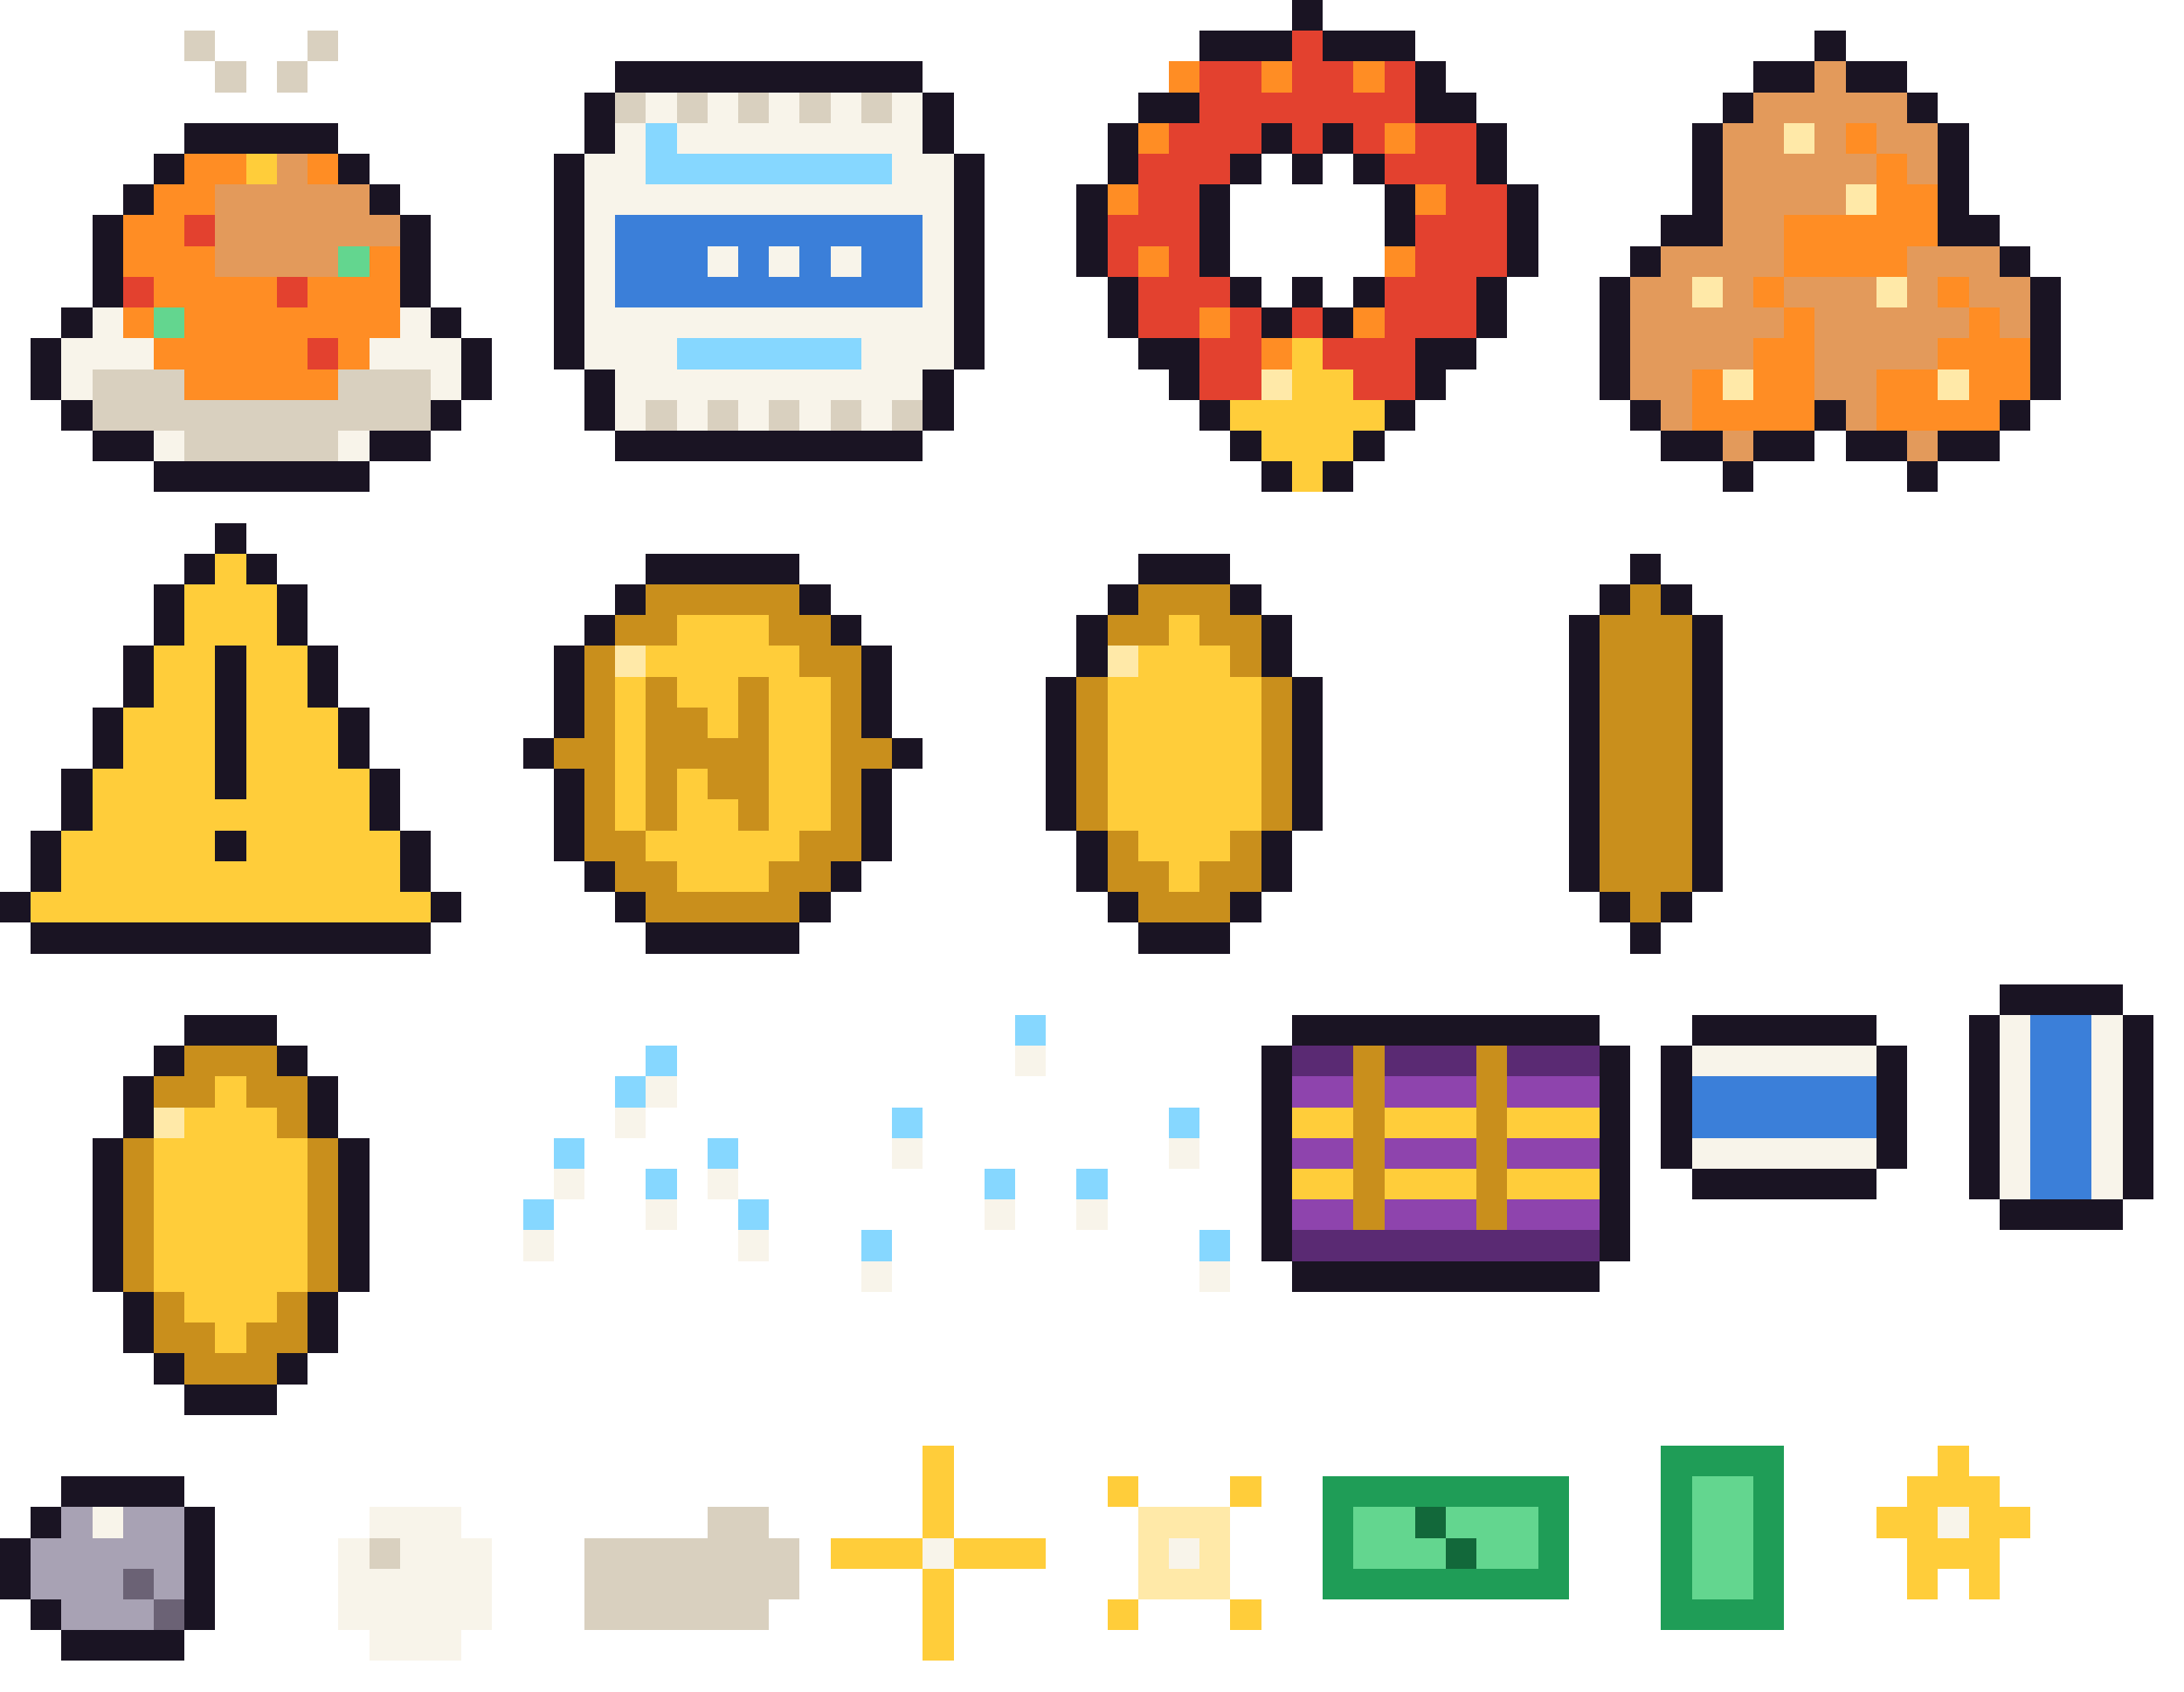
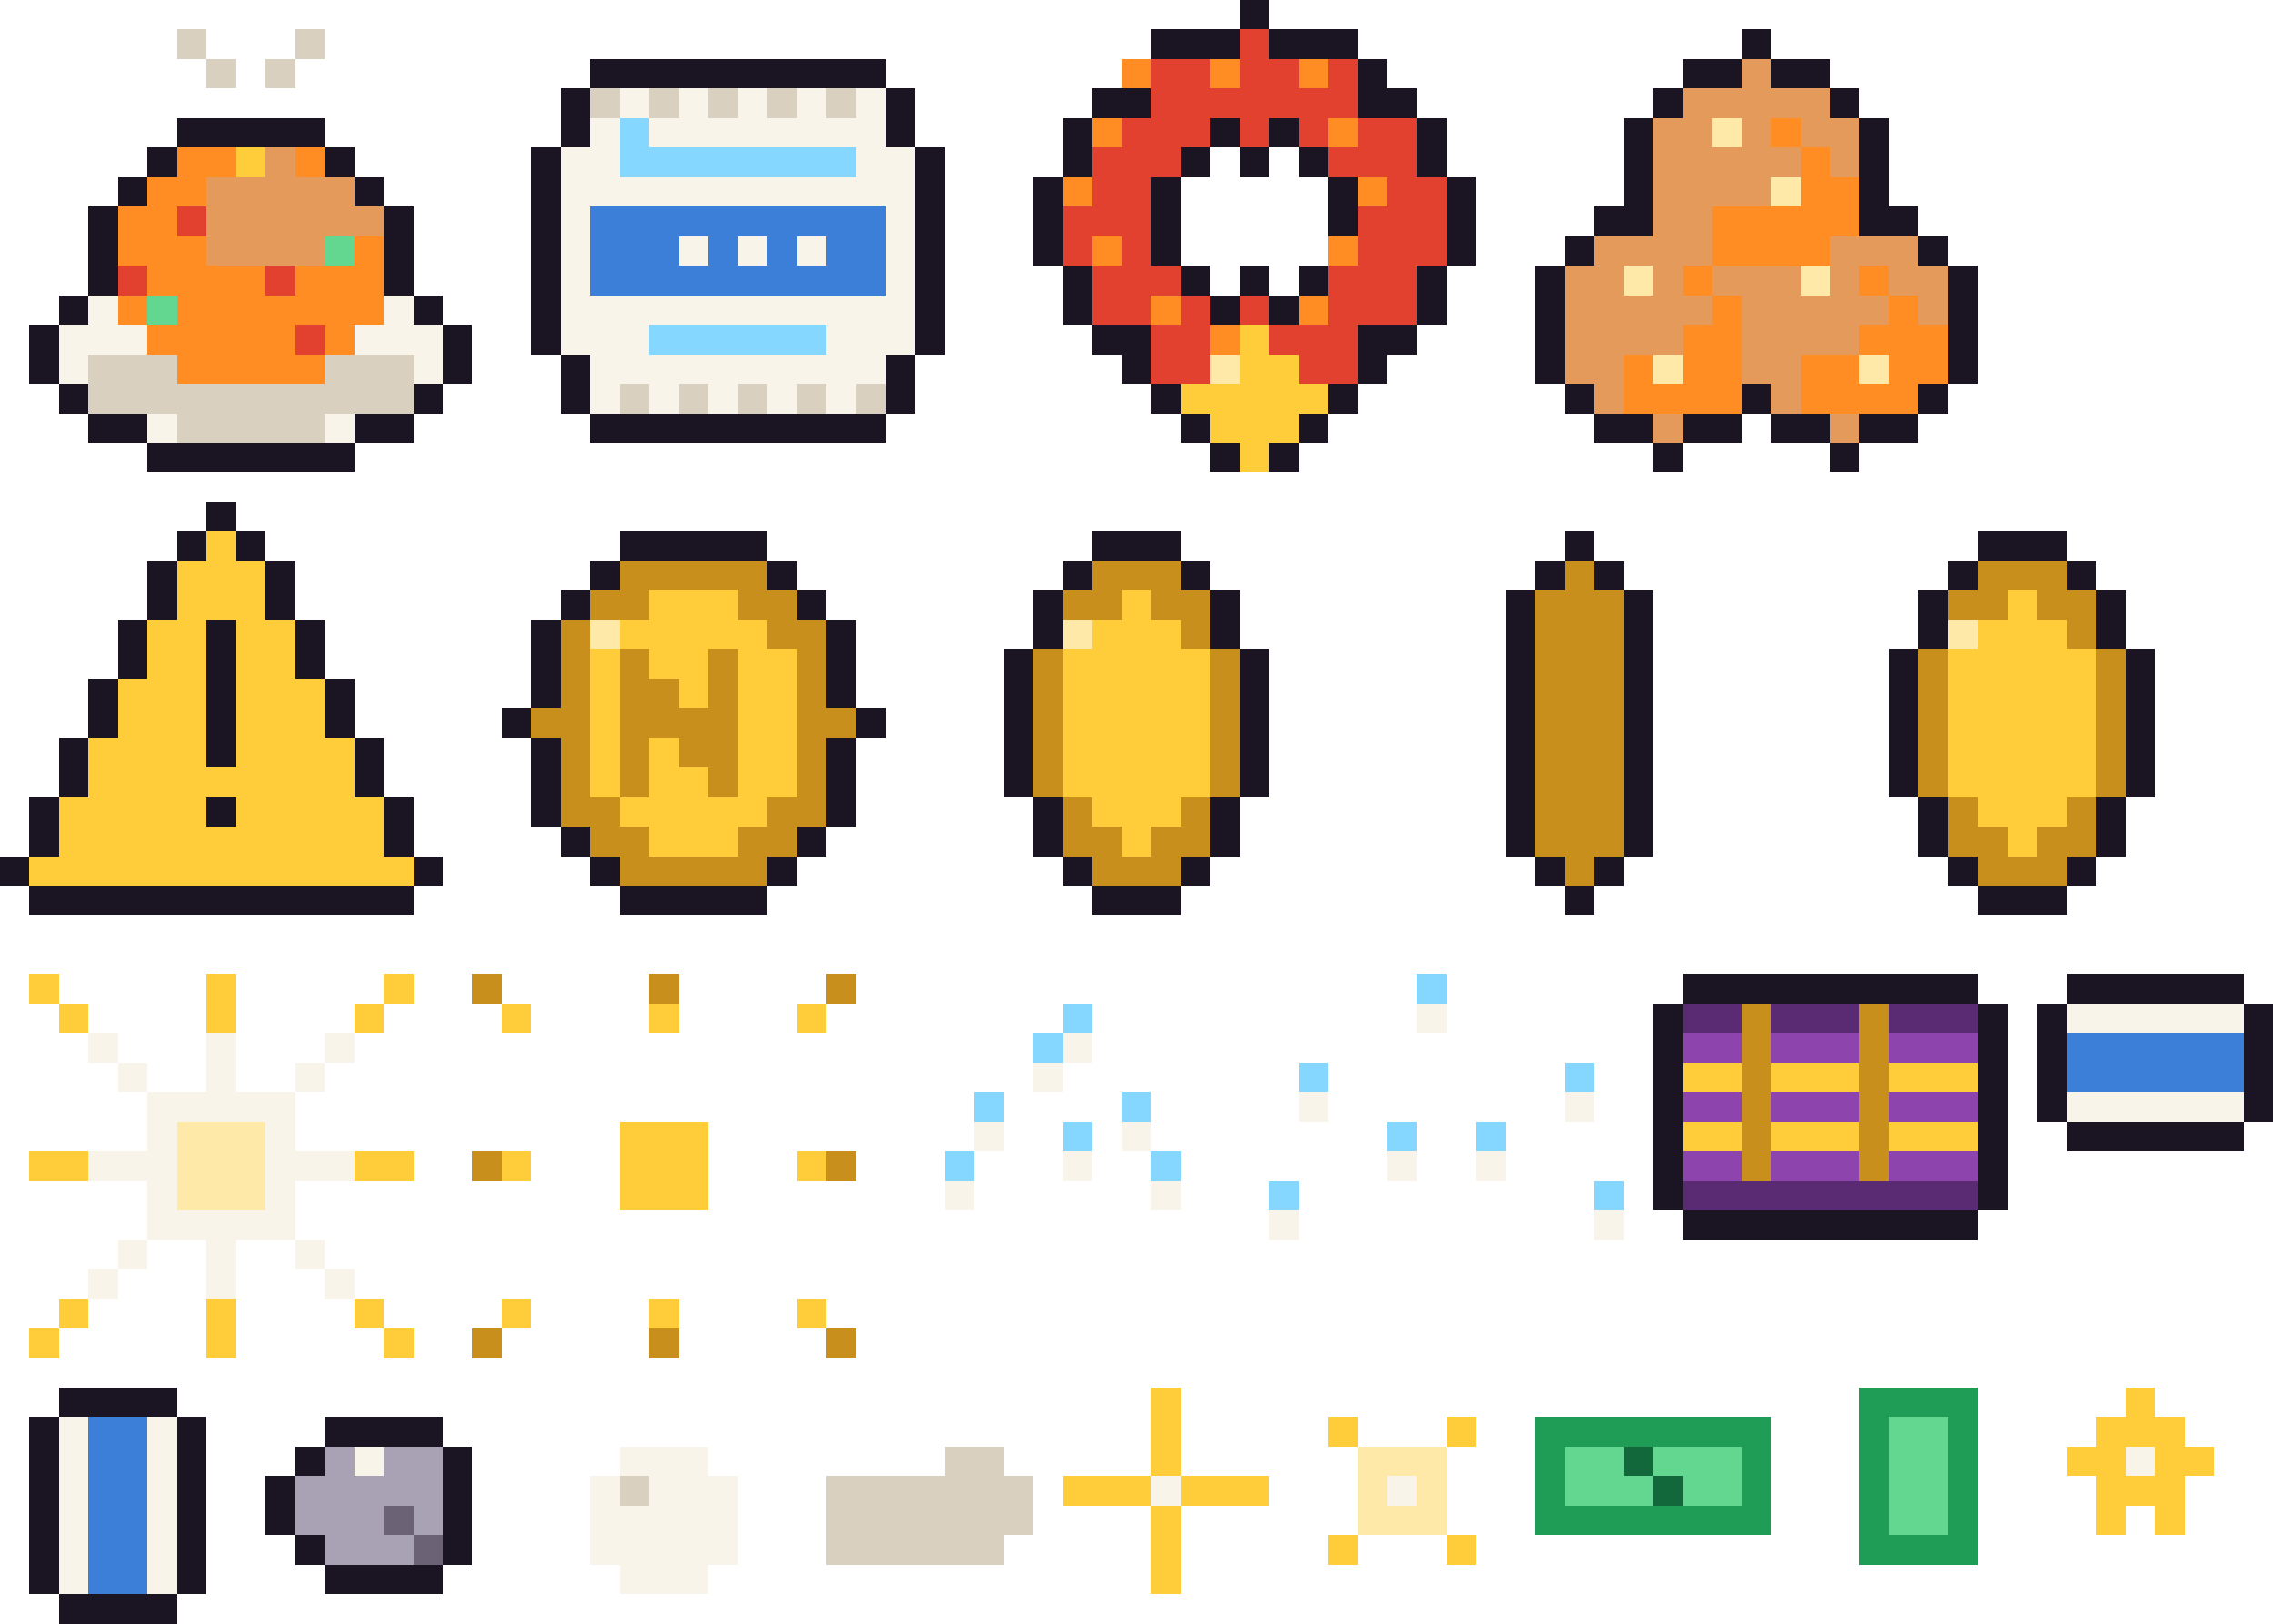
- <svg xmlns="http://www.w3.org/2000/svg" width="568" height="440" viewBox="0 0 71 55" shape-rendering="crispEdges">
-   <path fill="#d9d0bf" d="M6 1h1v1h-1zM10 1h1v1h-1zM7 2h1v1h-1zM9 2h1v1h-1zM3 12h3v1h-3zM11 12h3v1h-3zM3 13h11v1h-11zM6 14h5v1h-5zM20 3h1v1h-1zM22 3h1v1h-1zM24 3h1v1h-1zM26 3h1v1h-1zM28 3h1v1h-1zM21 13h1v1h-1zM23 13h1v1h-1zM25 13h1v1h-1zM27 13h1v1h-1zM29 13h1v1h-1zM12 50h1v1h-1zM23 49h2v1h-2zM19 50h7v1h-7zM19 51h7v1h-7zM19 52h6v1h-6z" />
-   <path fill="#1a1423" d="M6 4h5v1h-5zM5 5h1v1h-1zM11 5h1v1h-1zM4 6h1v1h-1zM12 6h1v1h-1zM3 7h1v1h-1zM13 7h1v1h-1zM3 8h1v1h-1zM13 8h1v1h-1zM3 9h1v1h-1zM13 9h1v1h-1zM2 10h1v1h-1zM14 10h1v1h-1zM1 11h1v1h-1zM15 11h1v1h-1zM1 12h1v1h-1zM15 12h1v1h-1zM2 13h1v1h-1zM14 13h1v1h-1zM3 14h2v1h-2zM12 14h2v1h-2zM5 15h7v1h-7zM20 2h10v1h-10zM19 3h1v1h-1zM30 3h1v1h-1zM19 4h1v1h-1zM30 4h1v1h-1zM18 5h1v1h-1zM31 5h1v1h-1zM18 6h1v1h-1zM31 6h1v1h-1zM18 7h1v1h-1zM31 7h1v1h-1zM18 8h1v1h-1zM31 8h1v1h-1zM18 9h1v1h-1zM31 9h1v1h-1zM18 10h1v1h-1zM31 10h1v1h-1zM18 11h1v1h-1zM31 11h1v1h-1zM19 12h1v1h-1zM30 12h1v1h-1zM19 13h1v1h-1zM30 13h1v1h-1zM20 14h10v1h-10zM42 0h1v1h-1zM39 1h3v1h-3zM43 1h3v1h-3zM46 2h1v1h-1zM37 3h2v1h-2zM46 3h2v1h-2zM36 4h1v1h-1zM41 4h1v1h-1zM43 4h1v1h-1zM48 4h1v1h-1zM36 5h1v1h-1zM40 5h1v1h-1zM42 5h1v1h-1zM44 5h1v1h-1zM48 5h1v1h-1zM35 6h1v1h-1zM39 6h1v1h-1zM45 6h1v1h-1zM49 6h1v1h-1zM35 7h1v1h-1zM39 7h1v1h-1zM45 7h1v1h-1zM49 7h1v1h-1zM35 8h1v1h-1zM39 8h1v1h-1zM49 8h1v1h-1zM36 9h1v1h-1zM40 9h1v1h-1zM42 9h1v1h-1zM44 9h1v1h-1zM48 9h1v1h-1zM36 10h1v1h-1zM41 10h1v1h-1zM43 10h1v1h-1zM48 10h1v1h-1zM37 11h2v1h-2zM46 11h2v1h-2zM38 12h1v1h-1zM46 12h1v1h-1zM39 13h1v1h-1zM45 13h1v1h-1zM40 14h1v1h-1zM44 14h1v1h-1zM41 15h1v1h-1zM43 15h1v1h-1zM59 1h1v1h-1zM57 2h2v1h-2zM60 2h2v1h-2zM56 3h1v1h-1zM62 3h1v1h-1zM55 4h1v1h-1zM63 4h1v1h-1zM55 5h1v1h-1zM63 5h1v1h-1zM55 6h1v1h-1zM63 6h1v1h-1zM54 7h2v1h-2zM63 7h2v1h-2zM53 8h1v1h-1zM65 8h1v1h-1zM52 9h1v1h-1zM66 9h1v1h-1zM52 10h1v1h-1zM66 10h1v1h-1zM52 11h1v1h-1zM66 11h1v1h-1zM52 12h1v1h-1zM66 12h1v1h-1zM53 13h1v1h-1zM59 13h1v1h-1zM65 13h1v1h-1zM54 14h2v1h-2zM57 14h2v1h-2zM60 14h2v1h-2zM63 14h2v1h-2zM56 15h1v1h-1zM62 15h1v1h-1zM7 17h1v1h-1zM6 18h1v1h-1zM8 18h1v1h-1zM5 19h1v1h-1zM9 19h1v1h-1zM5 20h1v1h-1zM9 20h1v1h-1zM4 21h1v1h-1zM7 21h1v1h-1zM10 21h1v1h-1zM4 22h1v1h-1zM7 22h1v1h-1zM10 22h1v1h-1zM3 23h1v1h-1zM7 23h1v1h-1zM11 23h1v1h-1zM3 24h1v1h-1zM7 24h1v1h-1zM11 24h1v1h-1zM2 25h1v1h-1zM7 25h1v1h-1zM12 25h1v1h-1zM2 26h1v1h-1zM12 26h1v1h-1zM1 27h1v1h-1zM7 27h1v1h-1zM13 27h1v1h-1zM1 28h1v1h-1zM13 28h1v1h-1zM0 29h1v1h-1zM14 29h1v1h-1zM1 30h13v1h-13zM21 18h5v1h-5zM20 19h1v1h-1zM26 19h1v1h-1zM19 20h1v1h-1zM27 20h1v1h-1zM18 21h1v1h-1zM28 21h1v1h-1zM18 22h1v1h-1zM28 22h1v1h-1zM18 23h1v1h-1zM28 23h1v1h-1zM17 24h1v1h-1zM29 24h1v1h-1zM18 25h1v1h-1zM28 25h1v1h-1zM18 26h1v1h-1zM28 26h1v1h-1zM18 27h1v1h-1zM28 27h1v1h-1zM19 28h1v1h-1zM27 28h1v1h-1zM20 29h1v1h-1zM26 29h1v1h-1zM21 30h5v1h-5zM37 18h3v1h-3zM36 19h1v1h-1zM40 19h1v1h-1zM35 20h1v1h-1zM41 20h1v1h-1zM35 21h1v1h-1zM41 21h1v1h-1zM34 22h1v1h-1zM42 22h1v1h-1zM34 23h1v1h-1zM42 23h1v1h-1zM34 24h1v1h-1zM42 24h1v1h-1zM34 25h1v1h-1zM42 25h1v1h-1zM34 26h1v1h-1zM42 26h1v1h-1zM35 27h1v1h-1zM41 27h1v1h-1zM35 28h1v1h-1zM41 28h1v1h-1zM36 29h1v1h-1zM40 29h1v1h-1zM37 30h3v1h-3zM53 18h1v1h-1zM52 19h1v1h-1zM54 19h1v1h-1zM51 20h1v1h-1zM55 20h1v1h-1zM51 21h1v1h-1zM55 21h1v1h-1zM51 22h1v1h-1zM55 22h1v1h-1zM51 23h1v1h-1zM55 23h1v1h-1zM51 24h1v1h-1zM55 24h1v1h-1zM51 25h1v1h-1zM55 25h1v1h-1zM51 26h1v1h-1zM55 26h1v1h-1zM51 27h1v1h-1zM55 27h1v1h-1zM51 28h1v1h-1zM55 28h1v1h-1zM52 29h1v1h-1zM54 29h1v1h-1zM53 30h1v1h-1zM6 33h3v1h-3zM5 34h1v1h-1zM9 34h1v1h-1zM4 35h1v1h-1zM10 35h1v1h-1zM4 36h1v1h-1zM10 36h1v1h-1zM3 37h1v1h-1zM11 37h1v1h-1zM3 38h1v1h-1zM11 38h1v1h-1zM3 39h1v1h-1zM11 39h1v1h-1zM3 40h1v1h-1zM11 40h1v1h-1zM3 41h1v1h-1zM11 41h1v1h-1zM4 42h1v1h-1zM10 42h1v1h-1zM4 43h1v1h-1zM10 43h1v1h-1zM5 44h1v1h-1zM9 44h1v1h-1zM6 45h3v1h-3zM42 33h10v1h-10zM41 34h1v1h-1zM52 34h1v1h-1zM41 35h1v1h-1zM52 35h1v1h-1zM41 36h1v1h-1zM52 36h1v1h-1zM41 37h1v1h-1zM52 37h1v1h-1zM41 38h1v1h-1zM52 38h1v1h-1zM41 39h1v1h-1zM52 39h1v1h-1zM41 40h1v1h-1zM52 40h1v1h-1zM42 41h10v1h-10zM55 33h6v1h-6zM54 34h1v1h-1zM61 34h1v1h-1zM54 35h1v1h-1zM61 35h1v1h-1zM54 36h1v1h-1zM61 36h1v1h-1zM54 37h1v1h-1zM61 37h1v1h-1zM55 38h6v1h-6zM65 32h4v1h-4zM64 33h1v1h-1zM69 33h1v1h-1zM64 34h1v1h-1zM69 34h1v1h-1zM64 35h1v1h-1zM69 35h1v1h-1zM64 36h1v1h-1zM69 36h1v1h-1zM64 37h1v1h-1zM69 37h1v1h-1zM64 38h1v1h-1zM69 38h1v1h-1zM65 39h4v1h-4zM2 48h4v1h-4zM1 49h1v1h-1zM6 49h1v1h-1zM0 50h1v1h-1zM6 50h1v1h-1zM0 51h1v1h-1zM6 51h1v1h-1zM1 52h1v1h-1zM6 52h1v1h-1zM2 53h4v1h-4z" />
+ <svg xmlns="http://www.w3.org/2000/svg" width="616" height="440" viewBox="0 0 77 55" shape-rendering="crispEdges">
+   <path fill="#d9d0bf" d="M6 1h1v1h-1zM10 1h1v1h-1zM7 2h1v1h-1zM9 2h1v1h-1zM3 12h3v1h-3zM11 12h3v1h-3zM3 13h11v1h-11zM6 14h5v1h-5zM20 3h1v1h-1zM22 3h1v1h-1zM24 3h1v1h-1zM26 3h1v1h-1zM28 3h1v1h-1zM21 13h1v1h-1zM23 13h1v1h-1zM25 13h1v1h-1zM27 13h1v1h-1zM29 13h1v1h-1zM21 50h1v1h-1zM32 49h2v1h-2zM28 50h7v1h-7zM28 51h7v1h-7zM28 52h6v1h-6z" />
+   <path fill="#1a1423" d="M6 4h5v1h-5zM5 5h1v1h-1zM11 5h1v1h-1zM4 6h1v1h-1zM12 6h1v1h-1zM3 7h1v1h-1zM13 7h1v1h-1zM3 8h1v1h-1zM13 8h1v1h-1zM3 9h1v1h-1zM13 9h1v1h-1zM2 10h1v1h-1zM14 10h1v1h-1zM1 11h1v1h-1zM15 11h1v1h-1zM1 12h1v1h-1zM15 12h1v1h-1zM2 13h1v1h-1zM14 13h1v1h-1zM3 14h2v1h-2zM12 14h2v1h-2zM5 15h7v1h-7zM20 2h10v1h-10zM19 3h1v1h-1zM30 3h1v1h-1zM19 4h1v1h-1zM30 4h1v1h-1zM18 5h1v1h-1zM31 5h1v1h-1zM18 6h1v1h-1zM31 6h1v1h-1zM18 7h1v1h-1zM31 7h1v1h-1zM18 8h1v1h-1zM31 8h1v1h-1zM18 9h1v1h-1zM31 9h1v1h-1zM18 10h1v1h-1zM31 10h1v1h-1zM18 11h1v1h-1zM31 11h1v1h-1zM19 12h1v1h-1zM30 12h1v1h-1zM19 13h1v1h-1zM30 13h1v1h-1zM20 14h10v1h-10zM42 0h1v1h-1zM39 1h3v1h-3zM43 1h3v1h-3zM46 2h1v1h-1zM37 3h2v1h-2zM46 3h2v1h-2zM36 4h1v1h-1zM41 4h1v1h-1zM43 4h1v1h-1zM48 4h1v1h-1zM36 5h1v1h-1zM40 5h1v1h-1zM42 5h1v1h-1zM44 5h1v1h-1zM48 5h1v1h-1zM35 6h1v1h-1zM39 6h1v1h-1zM45 6h1v1h-1zM49 6h1v1h-1zM35 7h1v1h-1zM39 7h1v1h-1zM45 7h1v1h-1zM49 7h1v1h-1zM35 8h1v1h-1zM39 8h1v1h-1zM49 8h1v1h-1zM36 9h1v1h-1zM40 9h1v1h-1zM42 9h1v1h-1zM44 9h1v1h-1zM48 9h1v1h-1zM36 10h1v1h-1zM41 10h1v1h-1zM43 10h1v1h-1zM48 10h1v1h-1zM37 11h2v1h-2zM46 11h2v1h-2zM38 12h1v1h-1zM46 12h1v1h-1zM39 13h1v1h-1zM45 13h1v1h-1zM40 14h1v1h-1zM44 14h1v1h-1zM41 15h1v1h-1zM43 15h1v1h-1zM59 1h1v1h-1zM57 2h2v1h-2zM60 2h2v1h-2zM56 3h1v1h-1zM62 3h1v1h-1zM55 4h1v1h-1zM63 4h1v1h-1zM55 5h1v1h-1zM63 5h1v1h-1zM55 6h1v1h-1zM63 6h1v1h-1zM54 7h2v1h-2zM63 7h2v1h-2zM53 8h1v1h-1zM65 8h1v1h-1zM52 9h1v1h-1zM66 9h1v1h-1zM52 10h1v1h-1zM66 10h1v1h-1zM52 11h1v1h-1zM66 11h1v1h-1zM52 12h1v1h-1zM66 12h1v1h-1zM53 13h1v1h-1zM59 13h1v1h-1zM65 13h1v1h-1zM54 14h2v1h-2zM57 14h2v1h-2zM60 14h2v1h-2zM63 14h2v1h-2zM56 15h1v1h-1zM62 15h1v1h-1zM7 17h1v1h-1zM6 18h1v1h-1zM8 18h1v1h-1zM5 19h1v1h-1zM9 19h1v1h-1zM5 20h1v1h-1zM9 20h1v1h-1zM4 21h1v1h-1zM7 21h1v1h-1zM10 21h1v1h-1zM4 22h1v1h-1zM7 22h1v1h-1zM10 22h1v1h-1zM3 23h1v1h-1zM7 23h1v1h-1zM11 23h1v1h-1zM3 24h1v1h-1zM7 24h1v1h-1zM11 24h1v1h-1zM2 25h1v1h-1zM7 25h1v1h-1zM12 25h1v1h-1zM2 26h1v1h-1zM12 26h1v1h-1zM1 27h1v1h-1zM7 27h1v1h-1zM13 27h1v1h-1zM1 28h1v1h-1zM13 28h1v1h-1zM0 29h1v1h-1zM14 29h1v1h-1zM1 30h13v1h-13zM21 18h5v1h-5zM20 19h1v1h-1zM26 19h1v1h-1zM19 20h1v1h-1zM27 20h1v1h-1zM18 21h1v1h-1zM28 21h1v1h-1zM18 22h1v1h-1zM28 22h1v1h-1zM18 23h1v1h-1zM28 23h1v1h-1zM17 24h1v1h-1zM29 24h1v1h-1zM18 25h1v1h-1zM28 25h1v1h-1zM18 26h1v1h-1zM28 26h1v1h-1zM18 27h1v1h-1zM28 27h1v1h-1zM19 28h1v1h-1zM27 28h1v1h-1zM20 29h1v1h-1zM26 29h1v1h-1zM21 30h5v1h-5zM37 18h3v1h-3zM36 19h1v1h-1zM40 19h1v1h-1zM35 20h1v1h-1zM41 20h1v1h-1zM35 21h1v1h-1zM41 21h1v1h-1zM34 22h1v1h-1zM42 22h1v1h-1zM34 23h1v1h-1zM42 23h1v1h-1zM34 24h1v1h-1zM42 24h1v1h-1zM34 25h1v1h-1zM42 25h1v1h-1zM34 26h1v1h-1zM42 26h1v1h-1zM35 27h1v1h-1zM41 27h1v1h-1zM35 28h1v1h-1zM41 28h1v1h-1zM36 29h1v1h-1zM40 29h1v1h-1zM37 30h3v1h-3zM53 18h1v1h-1zM52 19h1v1h-1zM54 19h1v1h-1zM51 20h1v1h-1zM55 20h1v1h-1zM51 21h1v1h-1zM55 21h1v1h-1zM51 22h1v1h-1zM55 22h1v1h-1zM51 23h1v1h-1zM55 23h1v1h-1zM51 24h1v1h-1zM55 24h1v1h-1zM51 25h1v1h-1zM55 25h1v1h-1zM51 26h1v1h-1zM55 26h1v1h-1zM51 27h1v1h-1zM55 27h1v1h-1zM51 28h1v1h-1zM55 28h1v1h-1zM52 29h1v1h-1zM54 29h1v1h-1zM53 30h1v1h-1zM67 18h3v1h-3zM66 19h1v1h-1zM70 19h1v1h-1zM65 20h1v1h-1zM71 20h1v1h-1zM65 21h1v1h-1zM71 21h1v1h-1zM64 22h1v1h-1zM72 22h1v1h-1zM64 23h1v1h-1zM72 23h1v1h-1zM64 24h1v1h-1zM72 24h1v1h-1zM64 25h1v1h-1zM72 25h1v1h-1zM64 26h1v1h-1zM72 26h1v1h-1zM65 27h1v1h-1zM71 27h1v1h-1zM65 28h1v1h-1zM71 28h1v1h-1zM66 29h1v1h-1zM70 29h1v1h-1zM67 30h3v1h-3zM57 33h10v1h-10zM56 34h1v1h-1zM67 34h1v1h-1zM56 35h1v1h-1zM67 35h1v1h-1zM56 36h1v1h-1zM67 36h1v1h-1zM56 37h1v1h-1zM67 37h1v1h-1zM56 38h1v1h-1zM67 38h1v1h-1zM56 39h1v1h-1zM67 39h1v1h-1zM56 40h1v1h-1zM67 40h1v1h-1zM57 41h10v1h-10zM70 33h6v1h-6zM69 34h1v1h-1zM76 34h1v1h-1zM69 35h1v1h-1zM76 35h1v1h-1zM69 36h1v1h-1zM76 36h1v1h-1zM69 37h1v1h-1zM76 37h1v1h-1zM70 38h6v1h-6zM2 47h4v1h-4zM1 48h1v1h-1zM6 48h1v1h-1zM1 49h1v1h-1zM6 49h1v1h-1zM1 50h1v1h-1zM6 50h1v1h-1zM1 51h1v1h-1zM6 51h1v1h-1zM1 52h1v1h-1zM6 52h1v1h-1zM1 53h1v1h-1zM6 53h1v1h-1zM2 54h4v1h-4zM11 48h4v1h-4zM10 49h1v1h-1zM15 49h1v1h-1zM9 50h1v1h-1zM15 50h1v1h-1zM9 51h1v1h-1zM15 51h1v1h-1zM10 52h1v1h-1zM15 52h1v1h-1zM11 53h4v1h-4z" />
  <path fill="#ff8d24" d="M6 5h2v1h-2zM10 5h1v1h-1zM5 6h2v1h-2zM4 7h2v1h-2zM4 8h3v1h-3zM12 8h1v1h-1zM5 9h4v1h-4zM10 9h3v1h-3zM4 10h1v1h-1zM6 10h7v1h-7zM5 11h5v1h-5zM11 11h1v1h-1zM6 12h5v1h-5zM38 2h1v1h-1zM41 2h1v1h-1zM44 2h1v1h-1zM37 4h1v1h-1zM45 4h1v1h-1zM36 6h1v1h-1zM46 6h1v1h-1zM37 8h1v1h-1zM45 8h1v1h-1zM39 10h1v1h-1zM44 10h1v1h-1zM41 11h1v1h-1zM60 4h1v1h-1zM61 5h1v1h-1zM61 6h2v1h-2zM58 7h5v1h-5zM58 8h4v1h-4zM57 9h1v1h-1zM63 9h1v1h-1zM58 10h1v1h-1zM64 10h1v1h-1zM57 11h2v1h-2zM63 11h3v1h-3zM55 12h1v1h-1zM57 12h2v1h-2zM61 12h2v1h-2zM64 12h2v1h-2zM55 13h4v1h-4zM61 13h4v1h-4z" />
-   <path fill="#ffcd3a" d="M8 5h1v1h-1zM42 11h1v1h-1zM42 12h2v1h-2zM40 13h5v1h-5zM41 14h3v1h-3zM42 15h1v1h-1zM7 18h1v1h-1zM6 19h3v1h-3zM6 20h3v1h-3zM5 21h2v1h-2zM8 21h2v1h-2zM5 22h2v1h-2zM8 22h2v1h-2zM4 23h3v1h-3zM8 23h3v1h-3zM4 24h3v1h-3zM8 24h3v1h-3zM3 25h4v1h-4zM8 25h4v1h-4zM3 26h9v1h-9zM2 27h5v1h-5zM8 27h5v1h-5zM2 28h11v1h-11zM1 29h13v1h-13zM22 20h3v1h-3zM21 21h5v1h-5zM20 22h1v1h-1zM22 22h2v1h-2zM25 22h2v1h-2zM20 23h1v1h-1zM23 23h1v1h-1zM25 23h2v1h-2zM20 24h1v1h-1zM25 24h2v1h-2zM20 25h1v1h-1zM22 25h1v1h-1zM25 25h2v1h-2zM20 26h1v1h-1zM22 26h2v1h-2zM25 26h2v1h-2zM21 27h5v1h-5zM22 28h3v1h-3zM38 20h1v1h-1zM37 21h3v1h-3zM36 22h5v1h-5zM36 23h5v1h-5zM36 24h5v1h-5zM36 25h5v1h-5zM36 26h5v1h-5zM37 27h3v1h-3zM38 28h1v1h-1zM7 35h1v1h-1zM6 36h3v1h-3zM5 37h5v1h-5zM5 38h5v1h-5zM5 39h5v1h-5zM5 40h5v1h-5zM5 41h5v1h-5zM6 42h3v1h-3zM7 43h1v1h-1zM42 36h2v1h-2zM45 36h3v1h-3zM49 36h3v1h-3zM42 38h2v1h-2zM45 38h3v1h-3zM49 38h3v1h-3zM30 47h1v1h-1zM30 48h1v1h-1zM30 49h1v1h-1zM27 50h3v1h-3zM31 50h3v1h-3zM30 51h1v1h-1zM30 52h1v1h-1zM30 53h1v1h-1zM36 48h1v1h-1zM40 48h1v1h-1zM36 52h1v1h-1zM40 52h1v1h-1zM63 47h1v1h-1zM62 48h3v1h-3zM61 49h2v1h-2zM64 49h2v1h-2zM62 50h3v1h-3zM62 51h1v1h-1zM64 51h1v1h-1z" />
+   <path fill="#ffcd3a" d="M8 5h1v1h-1zM42 11h1v1h-1zM42 12h2v1h-2zM40 13h5v1h-5zM41 14h3v1h-3zM42 15h1v1h-1zM7 18h1v1h-1zM6 19h3v1h-3zM6 20h3v1h-3zM5 21h2v1h-2zM8 21h2v1h-2zM5 22h2v1h-2zM8 22h2v1h-2zM4 23h3v1h-3zM8 23h3v1h-3zM4 24h3v1h-3zM8 24h3v1h-3zM3 25h4v1h-4zM8 25h4v1h-4zM3 26h9v1h-9zM2 27h5v1h-5zM8 27h5v1h-5zM2 28h11v1h-11zM1 29h13v1h-13zM22 20h3v1h-3zM21 21h5v1h-5zM20 22h1v1h-1zM22 22h2v1h-2zM25 22h2v1h-2zM20 23h1v1h-1zM23 23h1v1h-1zM25 23h2v1h-2zM20 24h1v1h-1zM25 24h2v1h-2zM20 25h1v1h-1zM22 25h1v1h-1zM25 25h2v1h-2zM20 26h1v1h-1zM22 26h2v1h-2zM25 26h2v1h-2zM21 27h5v1h-5zM22 28h3v1h-3zM38 20h1v1h-1zM37 21h3v1h-3zM36 22h5v1h-5zM36 23h5v1h-5zM36 24h5v1h-5zM36 25h5v1h-5zM36 26h5v1h-5zM37 27h3v1h-3zM38 28h1v1h-1zM68 20h1v1h-1zM67 21h3v1h-3zM66 22h5v1h-5zM66 23h5v1h-5zM66 24h5v1h-5zM66 25h5v1h-5zM66 26h5v1h-5zM67 27h3v1h-3zM68 28h1v1h-1zM1 33h1v1h-1zM7 33h1v1h-1zM13 33h1v1h-1zM2 34h1v1h-1zM7 34h1v1h-1zM12 34h1v1h-1zM1 39h2v1h-2zM12 39h2v1h-2zM2 44h1v1h-1zM7 44h1v1h-1zM12 44h1v1h-1zM1 45h1v1h-1zM7 45h1v1h-1zM13 45h1v1h-1zM17 34h1v1h-1zM22 34h1v1h-1zM27 34h1v1h-1zM21 38h3v1h-3zM17 39h1v1h-1zM21 39h3v1h-3zM27 39h1v1h-1zM21 40h3v1h-3zM17 44h1v1h-1zM22 44h1v1h-1zM27 44h1v1h-1zM57 36h2v1h-2zM60 36h3v1h-3zM64 36h3v1h-3zM57 38h2v1h-2zM60 38h3v1h-3zM64 38h3v1h-3zM39 47h1v1h-1zM39 48h1v1h-1zM39 49h1v1h-1zM36 50h3v1h-3zM40 50h3v1h-3zM39 51h1v1h-1zM39 52h1v1h-1zM39 53h1v1h-1zM45 48h1v1h-1zM49 48h1v1h-1zM45 52h1v1h-1zM49 52h1v1h-1zM72 47h1v1h-1zM71 48h3v1h-3zM70 49h2v1h-2zM73 49h2v1h-2zM71 50h3v1h-3zM71 51h1v1h-1zM73 51h1v1h-1z" />
  <path fill="#e39a5b" d="M9 5h1v1h-1zM7 6h5v1h-5zM7 7h6v1h-6zM7 8h4v1h-4zM59 2h1v1h-1zM57 3h5v1h-5zM56 4h2v1h-2zM59 4h1v1h-1zM61 4h2v1h-2zM56 5h5v1h-5zM62 5h1v1h-1zM56 6h4v1h-4zM56 7h2v1h-2zM54 8h4v1h-4zM62 8h3v1h-3zM53 9h2v1h-2zM56 9h1v1h-1zM58 9h3v1h-3zM62 9h1v1h-1zM64 9h2v1h-2zM53 10h5v1h-5zM59 10h5v1h-5zM65 10h1v1h-1zM53 11h4v1h-4zM59 11h4v1h-4zM53 12h2v1h-2zM59 12h2v1h-2zM54 13h1v1h-1zM60 13h1v1h-1zM56 14h1v1h-1zM62 14h1v1h-1z" />
  <path fill="#e3412f" d="M6 7h1v1h-1zM4 9h1v1h-1zM9 9h1v1h-1zM10 11h1v1h-1zM42 1h1v1h-1zM39 2h2v1h-2zM42 2h2v1h-2zM45 2h1v1h-1zM39 3h7v1h-7zM38 4h3v1h-3zM42 4h1v1h-1zM44 4h1v1h-1zM46 4h2v1h-2zM37 5h3v1h-3zM45 5h3v1h-3zM37 6h2v1h-2zM47 6h2v1h-2zM36 7h3v1h-3zM46 7h3v1h-3zM36 8h1v1h-1zM38 8h1v1h-1zM46 8h3v1h-3zM37 9h3v1h-3zM45 9h3v1h-3zM37 10h2v1h-2zM40 10h1v1h-1zM42 10h1v1h-1zM45 10h3v1h-3zM39 11h2v1h-2zM43 11h3v1h-3zM39 12h2v1h-2zM44 12h2v1h-2z" />
-   <path fill="#63d68f" d="M11 8h1v1h-1zM5 10h1v1h-1zM44 49h2v1h-2zM47 49h3v1h-3zM44 50h3v1h-3zM48 50h2v1h-2zM55 48h2v1h-2zM55 49h2v1h-2zM55 50h2v1h-2zM55 51h2v1h-2z" />
-   <path fill="#f8f4ea" d="M3 10h1v1h-1zM13 10h1v1h-1zM2 11h3v1h-3zM12 11h3v1h-3zM2 12h1v1h-1zM14 12h1v1h-1zM5 14h1v1h-1zM11 14h1v1h-1zM21 3h1v1h-1zM23 3h1v1h-1zM25 3h1v1h-1zM27 3h1v1h-1zM29 3h1v1h-1zM20 4h1v1h-1zM22 4h8v1h-8zM19 5h2v1h-2zM29 5h2v1h-2zM19 6h12v1h-12zM19 7h1v1h-1zM30 7h1v1h-1zM19 8h1v1h-1zM23 8h1v1h-1zM25 8h1v1h-1zM27 8h1v1h-1zM30 8h1v1h-1zM19 9h1v1h-1zM30 9h1v1h-1zM19 10h12v1h-12zM19 11h3v1h-3zM28 11h3v1h-3zM20 12h10v1h-10zM20 13h1v1h-1zM22 13h1v1h-1zM24 13h1v1h-1zM26 13h1v1h-1zM28 13h1v1h-1zM21 35h1v1h-1zM20 36h1v1h-1zM18 38h1v1h-1zM23 38h1v1h-1zM21 39h1v1h-1zM17 40h1v1h-1zM24 40h1v1h-1zM33 34h1v1h-1zM29 37h1v1h-1zM38 37h1v1h-1zM32 39h1v1h-1zM35 39h1v1h-1zM28 41h1v1h-1zM39 41h1v1h-1zM55 34h6v1h-6zM55 37h6v1h-6zM65 33h1v1h-1zM68 33h1v1h-1zM65 34h1v1h-1zM68 34h1v1h-1zM65 35h1v1h-1zM68 35h1v1h-1zM65 36h1v1h-1zM68 36h1v1h-1zM65 37h1v1h-1zM68 37h1v1h-1zM65 38h1v1h-1zM68 38h1v1h-1zM3 49h1v1h-1zM12 49h3v1h-3zM11 50h1v1h-1zM13 50h3v1h-3zM11 51h5v1h-5zM11 52h5v1h-5zM12 53h3v1h-3zM30 50h1v1h-1zM38 50h1v1h-1zM63 49h1v1h-1z" />
-   <path fill="#86d7ff" d="M21 4h1v1h-1zM21 5h8v1h-8zM22 11h6v1h-6zM21 34h1v1h-1zM20 35h1v1h-1zM18 37h1v1h-1zM23 37h1v1h-1zM21 38h1v1h-1zM17 39h1v1h-1zM24 39h1v1h-1zM33 33h1v1h-1zM29 36h1v1h-1zM38 36h1v1h-1zM32 38h1v1h-1zM35 38h1v1h-1zM28 40h1v1h-1zM39 40h1v1h-1z" />
-   <path fill="#3b7fd9" d="M20 7h10v1h-10zM20 8h3v1h-3zM24 8h1v1h-1zM26 8h1v1h-1zM28 8h2v1h-2zM20 9h10v1h-10zM55 35h6v1h-6zM55 36h6v1h-6zM66 33h2v1h-2zM66 34h2v1h-2zM66 35h2v1h-2zM66 36h2v1h-2zM66 37h2v1h-2zM66 38h2v1h-2z" />
-   <path fill="#ffe9a8" d="M41 12h1v1h-1zM58 4h1v1h-1zM60 6h1v1h-1zM55 9h1v1h-1zM61 9h1v1h-1zM56 12h1v1h-1zM63 12h1v1h-1zM20 21h1v1h-1zM36 21h1v1h-1zM5 36h1v1h-1zM37 49h3v1h-3zM37 50h1v1h-1zM39 50h1v1h-1zM37 51h3v1h-3z" />
-   <path fill="#c98f1c" d="M21 19h5v1h-5zM20 20h2v1h-2zM25 20h2v1h-2zM19 21h1v1h-1zM26 21h2v1h-2zM19 22h1v1h-1zM21 22h1v1h-1zM24 22h1v1h-1zM27 22h1v1h-1zM19 23h1v1h-1zM21 23h2v1h-2zM24 23h1v1h-1zM27 23h1v1h-1zM18 24h2v1h-2zM21 24h4v1h-4zM27 24h2v1h-2zM19 25h1v1h-1zM21 25h1v1h-1zM23 25h2v1h-2zM27 25h1v1h-1zM19 26h1v1h-1zM21 26h1v1h-1zM24 26h1v1h-1zM27 26h1v1h-1zM19 27h2v1h-2zM26 27h2v1h-2zM20 28h2v1h-2zM25 28h2v1h-2zM21 29h5v1h-5zM37 19h3v1h-3zM36 20h2v1h-2zM39 20h2v1h-2zM40 21h1v1h-1zM35 22h1v1h-1zM41 22h1v1h-1zM35 23h1v1h-1zM41 23h1v1h-1zM35 24h1v1h-1zM41 24h1v1h-1zM35 25h1v1h-1zM41 25h1v1h-1zM35 26h1v1h-1zM41 26h1v1h-1zM36 27h1v1h-1zM40 27h1v1h-1zM36 28h2v1h-2zM39 28h2v1h-2zM37 29h3v1h-3zM53 19h1v1h-1zM52 20h3v1h-3zM52 21h3v1h-3zM52 22h3v1h-3zM52 23h3v1h-3zM52 24h3v1h-3zM52 25h3v1h-3zM52 26h3v1h-3zM52 27h3v1h-3zM52 28h3v1h-3zM53 29h1v1h-1zM6 34h3v1h-3zM5 35h2v1h-2zM8 35h2v1h-2zM9 36h1v1h-1zM4 37h1v1h-1zM10 37h1v1h-1zM4 38h1v1h-1zM10 38h1v1h-1zM4 39h1v1h-1zM10 39h1v1h-1zM4 40h1v1h-1zM10 40h1v1h-1zM4 41h1v1h-1zM10 41h1v1h-1zM5 42h1v1h-1zM9 42h1v1h-1zM5 43h2v1h-2zM8 43h2v1h-2zM6 44h3v1h-3zM44 34h1v1h-1zM48 34h1v1h-1zM44 35h1v1h-1zM48 35h1v1h-1zM44 36h1v1h-1zM48 36h1v1h-1zM44 37h1v1h-1zM48 37h1v1h-1zM44 38h1v1h-1zM48 38h1v1h-1zM44 39h1v1h-1zM48 39h1v1h-1z" />
-   <path fill="#5a2a73" d="M42 34h2v1h-2zM45 34h3v1h-3zM49 34h3v1h-3zM42 40h10v1h-10z" />
-   <path fill="#8e44ad" d="M42 35h2v1h-2zM45 35h3v1h-3zM49 35h3v1h-3zM42 37h2v1h-2zM45 37h3v1h-3zM49 37h3v1h-3zM42 39h2v1h-2zM45 39h3v1h-3zM49 39h3v1h-3z" />
-   <path fill="#a8a2b4" d="M2 49h1v1h-1zM4 49h2v1h-2zM1 50h5v1h-5zM1 51h3v1h-3zM5 51h1v1h-1zM2 52h3v1h-3z" />
-   <path fill="#6b6275" d="M4 51h1v1h-1zM5 52h1v1h-1z" />
-   <path fill="#1f9d57" d="M43 48h8v1h-8zM43 49h1v1h-1zM50 49h1v1h-1zM43 50h1v1h-1zM50 50h1v1h-1zM43 51h8v1h-8zM54 47h4v1h-4zM54 48h1v1h-1zM57 48h1v1h-1zM54 49h1v1h-1zM57 49h1v1h-1zM54 50h1v1h-1zM57 50h1v1h-1zM54 51h1v1h-1zM57 51h1v1h-1zM54 52h4v1h-4z" />
-   <path fill="#12683a" d="M46 49h1v1h-1zM47 50h1v1h-1z" />
+   <path fill="#63d68f" d="M11 8h1v1h-1zM5 10h1v1h-1zM53 49h2v1h-2zM56 49h3v1h-3zM53 50h3v1h-3zM57 50h2v1h-2zM64 48h2v1h-2zM64 49h2v1h-2zM64 50h2v1h-2zM64 51h2v1h-2z" />
+   <path fill="#f8f4ea" d="M3 10h1v1h-1zM13 10h1v1h-1zM2 11h3v1h-3zM12 11h3v1h-3zM2 12h1v1h-1zM14 12h1v1h-1zM5 14h1v1h-1zM11 14h1v1h-1zM21 3h1v1h-1zM23 3h1v1h-1zM25 3h1v1h-1zM27 3h1v1h-1zM29 3h1v1h-1zM20 4h1v1h-1zM22 4h8v1h-8zM19 5h2v1h-2zM29 5h2v1h-2zM19 6h12v1h-12zM19 7h1v1h-1zM30 7h1v1h-1zM19 8h1v1h-1zM23 8h1v1h-1zM25 8h1v1h-1zM27 8h1v1h-1zM30 8h1v1h-1zM19 9h1v1h-1zM30 9h1v1h-1zM19 10h12v1h-12zM19 11h3v1h-3zM28 11h3v1h-3zM20 12h10v1h-10zM20 13h1v1h-1zM22 13h1v1h-1zM24 13h1v1h-1zM26 13h1v1h-1zM28 13h1v1h-1zM3 35h1v1h-1zM7 35h1v1h-1zM11 35h1v1h-1zM4 36h1v1h-1zM7 36h1v1h-1zM10 36h1v1h-1zM5 37h5v1h-5zM5 38h1v1h-1zM9 38h1v1h-1zM3 39h3v1h-3zM9 39h3v1h-3zM5 40h1v1h-1zM9 40h1v1h-1zM5 41h5v1h-5zM4 42h1v1h-1zM7 42h1v1h-1zM10 42h1v1h-1zM3 43h1v1h-1zM7 43h1v1h-1zM11 43h1v1h-1zM36 35h1v1h-1zM35 36h1v1h-1zM33 38h1v1h-1zM38 38h1v1h-1zM36 39h1v1h-1zM32 40h1v1h-1zM39 40h1v1h-1zM48 34h1v1h-1zM44 37h1v1h-1zM53 37h1v1h-1zM47 39h1v1h-1zM50 39h1v1h-1zM43 41h1v1h-1zM54 41h1v1h-1zM70 34h6v1h-6zM70 37h6v1h-6zM2 48h1v1h-1zM5 48h1v1h-1zM2 49h1v1h-1zM5 49h1v1h-1zM2 50h1v1h-1zM5 50h1v1h-1zM2 51h1v1h-1zM5 51h1v1h-1zM2 52h1v1h-1zM5 52h1v1h-1zM2 53h1v1h-1zM5 53h1v1h-1zM12 49h1v1h-1zM21 49h3v1h-3zM20 50h1v1h-1zM22 50h3v1h-3zM20 51h5v1h-5zM20 52h5v1h-5zM21 53h3v1h-3zM39 50h1v1h-1zM47 50h1v1h-1zM72 49h1v1h-1z" />
+   <path fill="#86d7ff" d="M21 4h1v1h-1zM21 5h8v1h-8zM22 11h6v1h-6zM36 34h1v1h-1zM35 35h1v1h-1zM33 37h1v1h-1zM38 37h1v1h-1zM36 38h1v1h-1zM32 39h1v1h-1zM39 39h1v1h-1zM48 33h1v1h-1zM44 36h1v1h-1zM53 36h1v1h-1zM47 38h1v1h-1zM50 38h1v1h-1zM43 40h1v1h-1zM54 40h1v1h-1z" />
+   <path fill="#3b7fd9" d="M20 7h10v1h-10zM20 8h3v1h-3zM24 8h1v1h-1zM26 8h1v1h-1zM28 8h2v1h-2zM20 9h10v1h-10zM70 35h6v1h-6zM70 36h6v1h-6zM3 48h2v1h-2zM3 49h2v1h-2zM3 50h2v1h-2zM3 51h2v1h-2zM3 52h2v1h-2zM3 53h2v1h-2z" />
+   <path fill="#ffe9a8" d="M41 12h1v1h-1zM58 4h1v1h-1zM60 6h1v1h-1zM55 9h1v1h-1zM61 9h1v1h-1zM56 12h1v1h-1zM63 12h1v1h-1zM20 21h1v1h-1zM36 21h1v1h-1zM66 21h1v1h-1zM6 38h3v1h-3zM6 39h3v1h-3zM6 40h3v1h-3zM46 49h3v1h-3zM46 50h1v1h-1zM48 50h1v1h-1zM46 51h3v1h-3z" />
+   <path fill="#c98f1c" d="M21 19h5v1h-5zM20 20h2v1h-2zM25 20h2v1h-2zM19 21h1v1h-1zM26 21h2v1h-2zM19 22h1v1h-1zM21 22h1v1h-1zM24 22h1v1h-1zM27 22h1v1h-1zM19 23h1v1h-1zM21 23h2v1h-2zM24 23h1v1h-1zM27 23h1v1h-1zM18 24h2v1h-2zM21 24h4v1h-4zM27 24h2v1h-2zM19 25h1v1h-1zM21 25h1v1h-1zM23 25h2v1h-2zM27 25h1v1h-1zM19 26h1v1h-1zM21 26h1v1h-1zM24 26h1v1h-1zM27 26h1v1h-1zM19 27h2v1h-2zM26 27h2v1h-2zM20 28h2v1h-2zM25 28h2v1h-2zM21 29h5v1h-5zM37 19h3v1h-3zM36 20h2v1h-2zM39 20h2v1h-2zM40 21h1v1h-1zM35 22h1v1h-1zM41 22h1v1h-1zM35 23h1v1h-1zM41 23h1v1h-1zM35 24h1v1h-1zM41 24h1v1h-1zM35 25h1v1h-1zM41 25h1v1h-1zM35 26h1v1h-1zM41 26h1v1h-1zM36 27h1v1h-1zM40 27h1v1h-1zM36 28h2v1h-2zM39 28h2v1h-2zM37 29h3v1h-3zM53 19h1v1h-1zM52 20h3v1h-3zM52 21h3v1h-3zM52 22h3v1h-3zM52 23h3v1h-3zM52 24h3v1h-3zM52 25h3v1h-3zM52 26h3v1h-3zM52 27h3v1h-3zM52 28h3v1h-3zM53 29h1v1h-1zM67 19h3v1h-3zM66 20h2v1h-2zM69 20h2v1h-2zM70 21h1v1h-1zM65 22h1v1h-1zM71 22h1v1h-1zM65 23h1v1h-1zM71 23h1v1h-1zM65 24h1v1h-1zM71 24h1v1h-1zM65 25h1v1h-1zM71 25h1v1h-1zM65 26h1v1h-1zM71 26h1v1h-1zM66 27h1v1h-1zM70 27h1v1h-1zM66 28h2v1h-2zM69 28h2v1h-2zM67 29h3v1h-3zM16 33h1v1h-1zM22 33h1v1h-1zM28 33h1v1h-1zM16 39h1v1h-1zM28 39h1v1h-1zM16 45h1v1h-1zM22 45h1v1h-1zM28 45h1v1h-1zM59 34h1v1h-1zM63 34h1v1h-1zM59 35h1v1h-1zM63 35h1v1h-1zM59 36h1v1h-1zM63 36h1v1h-1zM59 37h1v1h-1zM63 37h1v1h-1zM59 38h1v1h-1zM63 38h1v1h-1zM59 39h1v1h-1zM63 39h1v1h-1z" />
+   <path fill="#5a2a73" d="M57 34h2v1h-2zM60 34h3v1h-3zM64 34h3v1h-3zM57 40h10v1h-10z" />
+   <path fill="#8e44ad" d="M57 35h2v1h-2zM60 35h3v1h-3zM64 35h3v1h-3zM57 37h2v1h-2zM60 37h3v1h-3zM64 37h3v1h-3zM57 39h2v1h-2zM60 39h3v1h-3zM64 39h3v1h-3z" />
+   <path fill="#a8a2b4" d="M11 49h1v1h-1zM13 49h2v1h-2zM10 50h5v1h-5zM10 51h3v1h-3zM14 51h1v1h-1zM11 52h3v1h-3z" />
+   <path fill="#6b6275" d="M13 51h1v1h-1zM14 52h1v1h-1z" />
+   <path fill="#1f9d57" d="M52 48h8v1h-8zM52 49h1v1h-1zM59 49h1v1h-1zM52 50h1v1h-1zM59 50h1v1h-1zM52 51h8v1h-8zM63 47h4v1h-4zM63 48h1v1h-1zM66 48h1v1h-1zM63 49h1v1h-1zM66 49h1v1h-1zM63 50h1v1h-1zM66 50h1v1h-1zM63 51h1v1h-1zM66 51h1v1h-1zM63 52h4v1h-4z" />
+   <path fill="#12683a" d="M55 49h1v1h-1zM56 50h1v1h-1z" />
</svg>
